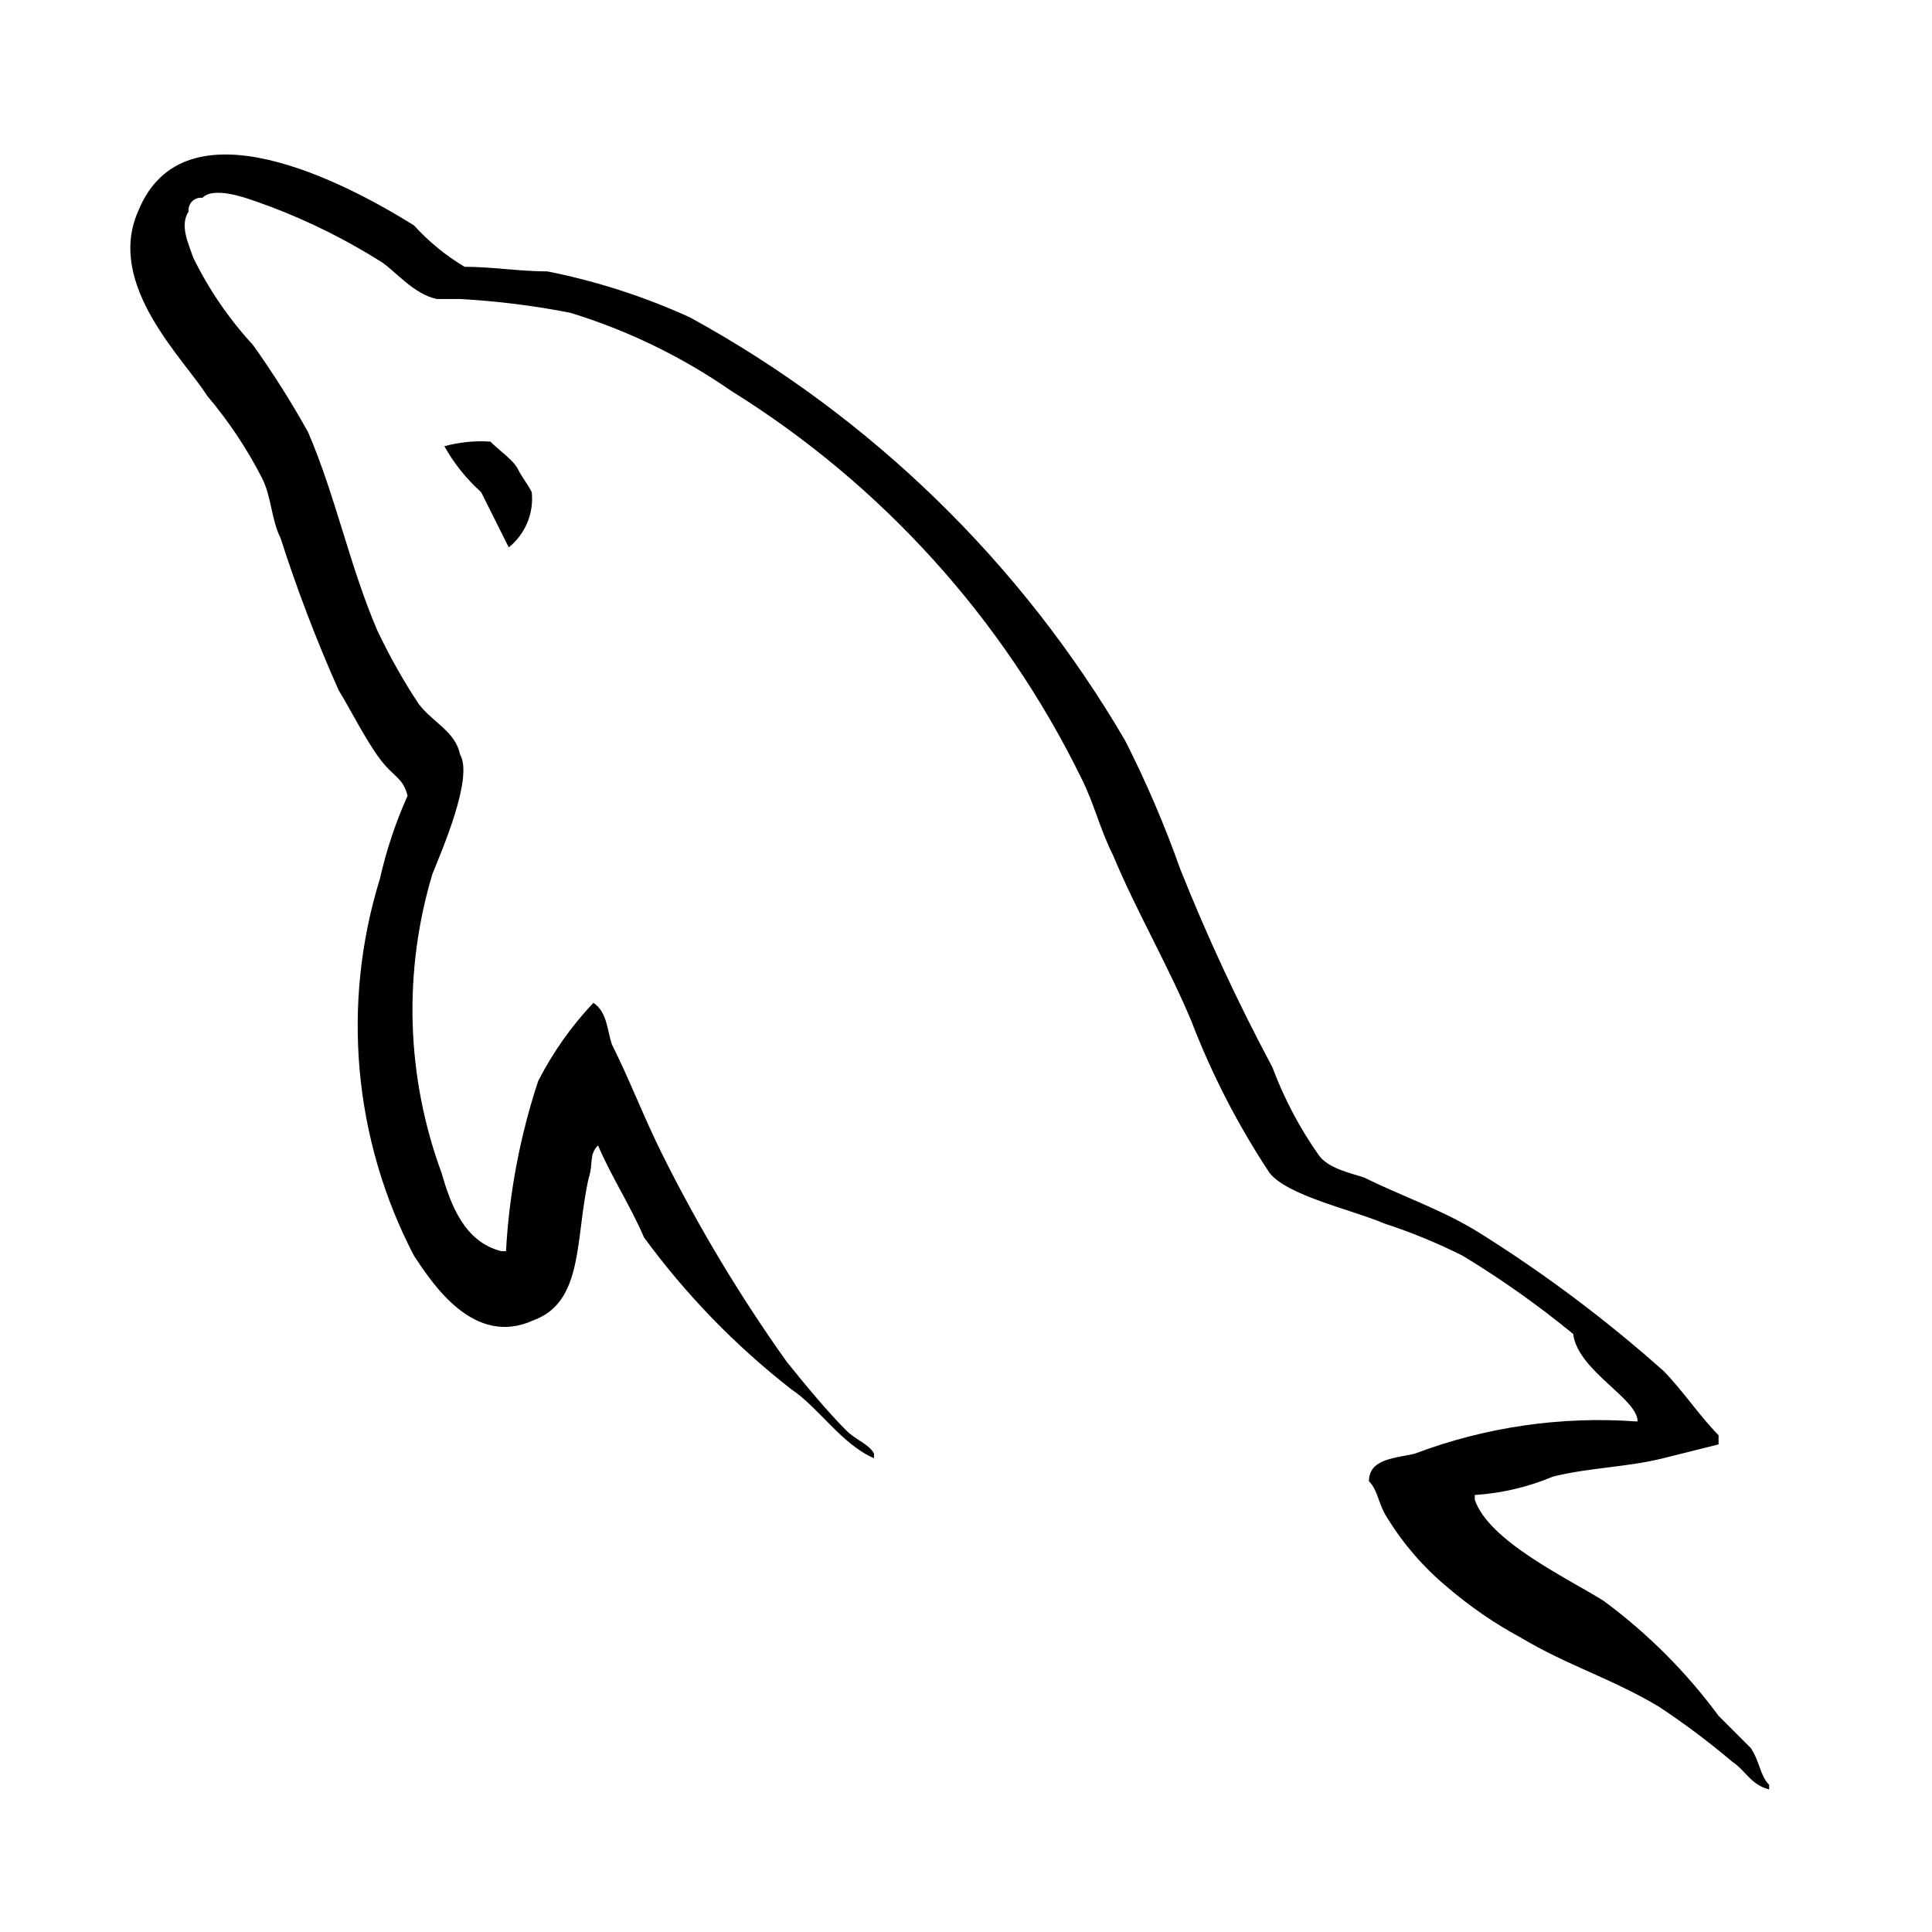
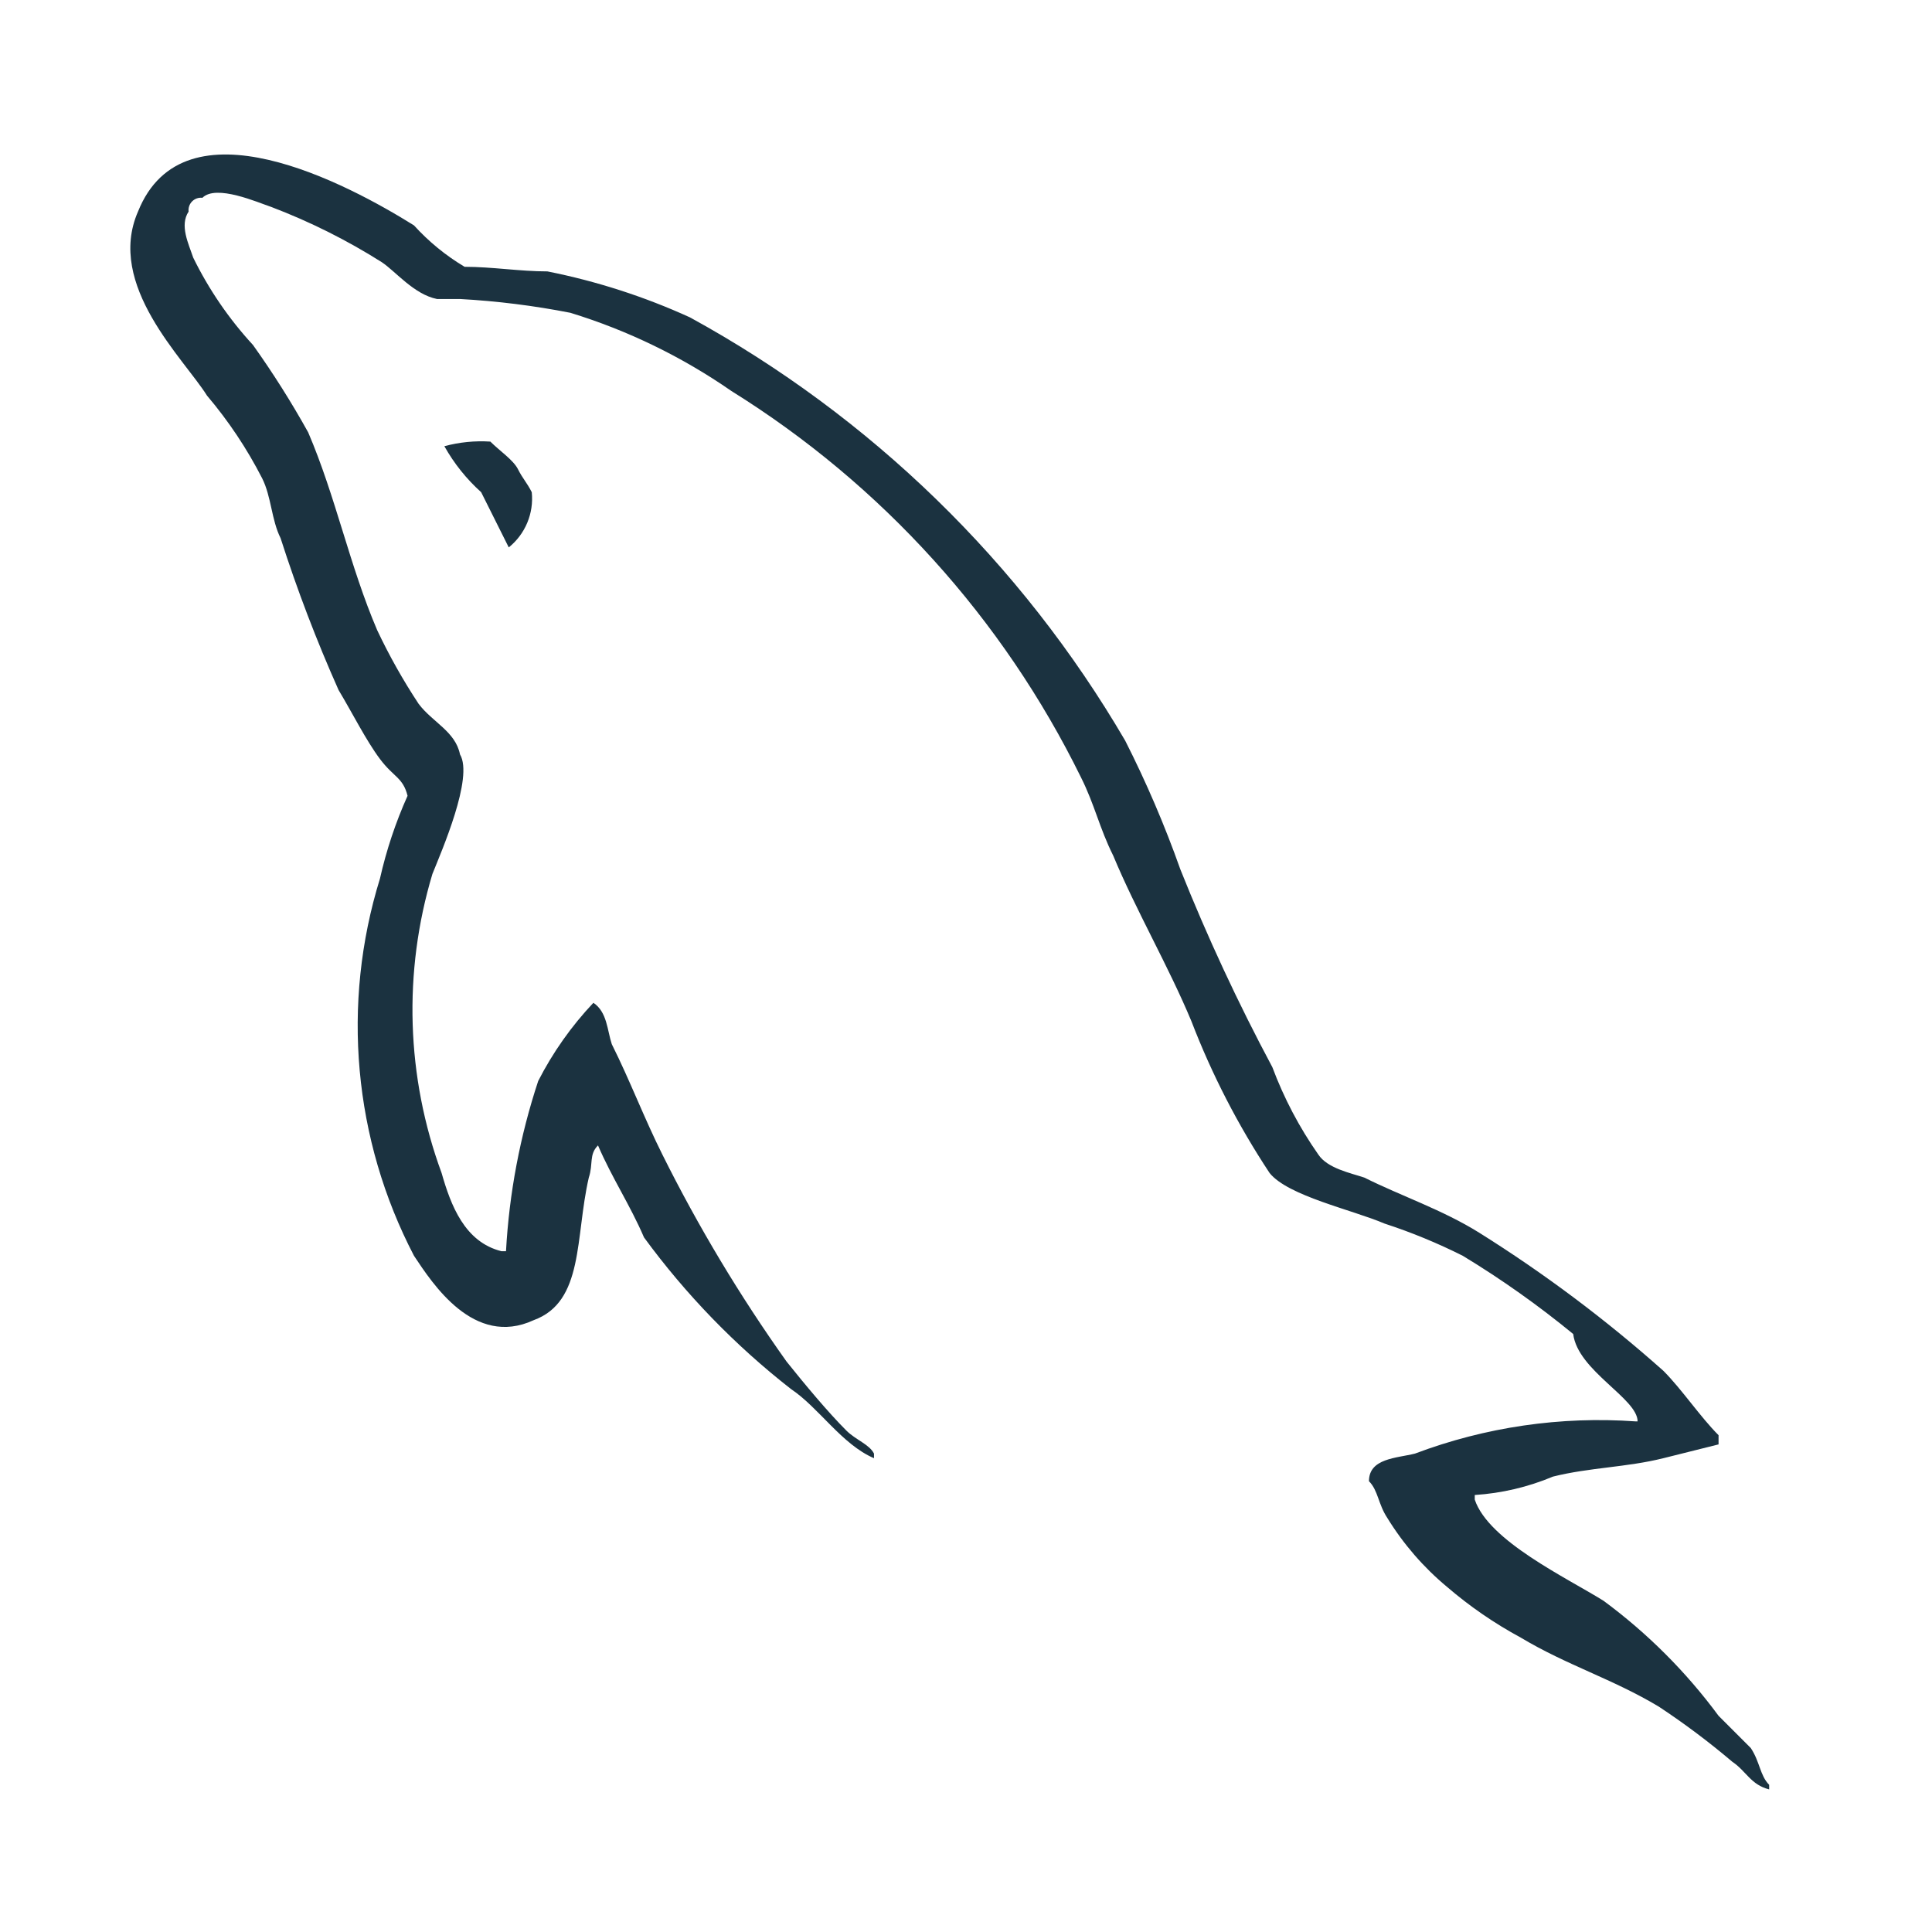
<svg xmlns="http://www.w3.org/2000/svg" viewBox="0 0 42 42">
-   <path d="M10.66 9.6a3.08 3.08 0 0 0-1 .1 3.92 3.92 0 0 0 .8 1l.6 1.2a1.36 1.36 0 0 0 .5-1.2c-.1-.2-.2-.3-.3-.5s-.4-.4-.6-.6" />
-   <path d="M35.56 30.9a11.32 11.32 0 0 0-4.8.7c-.4.1-1 .1-1 .6.2.2.2.5.4.8a6.1 6.1 0 0 0 1.3 1.5 9.06 9.06 0 0 0 1.6 1.1c1 .6 2 .9 3 1.5a16.67 16.67 0 0 1 1.6 1.2c.3.2.4.5.8.6v-.1c-.2-.2-.2-.5-.4-.8l-.7-.7a11.85 11.85 0 0 0-2.5-2.5c-.8-.5-2.5-1.3-2.8-2.2v-.1a5.26 5.26 0 0 0 1.7-.4c.8-.2 1.6-.2 2.4-.4l1.2-.3v-.2c-.4-.4-.8-1-1.2-1.4a29.81 29.81 0 0 0-4-3c-.8-.5-1.7-.8-2.5-1.2-.3-.1-.8-.2-1-.5a8.48 8.48 0 0 1-1-1.9 42.85 42.85 0 0 1-2-4.3 23.58 23.58 0 0 0-1.2-2.8A24.7 24.7 0 0 0 15 6.9a14.08 14.08 0 0 0-3.1-1c-.6 0-1.2-.1-1.8-.1A4.81 4.81 0 0 1 9 4.9C7.56 4 4 2.1 3 4.6c-.7 1.6 1 3.2 1.5 4a9.39 9.39 0 0 1 1.2 1.8c.2.4.2.9.4 1.3A32.35 32.35 0 0 0 7.36 15c.3.5.6 1.1.9 1.5s.5.4.6.8a9.5 9.5 0 0 0-.6 1.8A10.82 10.82 0 0 0 9 27.3c.4.6 1.3 2 2.6 1.4 1.1-.4.9-1.8 1.2-3.1.1-.3 0-.5.2-.7.3.7.7 1.3 1 2a16.68 16.68 0 0 0 3.2 3.3c.6.4 1.1 1.2 1.8 1.5v-.1c-.1-.2-.4-.3-.6-.5-.4-.4-.9-1-1.3-1.5a33.5 33.5 0 0 1-2.7-4.5c-.4-.8-.7-1.6-1.1-2.4-.1-.3-.1-.7-.4-.9a7.35 7.35 0 0 0-1.2 1.7 14.29 14.29 0 0 0-.7 3.7h-.1c-.8-.2-1.1-1-1.3-1.7a10.26 10.26 0 0 1-.2-6.5c.2-.5.9-2.1.6-2.6-.1-.5-.6-.7-.9-1.1a12.9 12.9 0 0 1-.9-1.6c-.6-1.4-.9-2.9-1.5-4.3a19.92 19.92 0 0 0-1.2-1.9 8 8 0 0 1-1.3-1.9c-.1-.3-.3-.7-.1-1a.27.27 0 0 1 .3-.3c.3-.3 1.2.1 1.5.2a13.43 13.43 0 0 1 2.4 1.2c.3.2.7.7 1.2.8h.5a17.48 17.48 0 0 1 2.4.3 12.65 12.65 0 0 1 3.5 1.7 20.59 20.59 0 0 1 7.6 8.4c.3.6.4 1.1.7 1.7.5 1.2 1.2 2.4 1.7 3.6a17.1 17.1 0 0 0 1.7 3.3c.4.5 1.8.8 2.5 1.1a12.2 12.2 0 0 1 1.7.7 20.71 20.71 0 0 1 2.4 1.7c.1.8 1.4 1.4 1.4 1.9" />
+   <path fill="#1B3240" d="M10.66 9.6a3.08 3.08 0 0 0-1 .1 3.92 3.92 0 0 0 .8 1l.6 1.2a1.36 1.36 0 0 0 .5-1.2c-.1-.2-.2-.3-.3-.5s-.4-.4-.6-.6" />
+   <path fill="#1B3240" d="M35.56 30.9a11.32 11.32 0 0 0-4.8.7c-.4.1-1 .1-1 .6.2.2.2.5.4.8a6.1 6.1 0 0 0 1.3 1.5 9.06 9.06 0 0 0 1.6 1.1c1 .6 2 .9 3 1.5a16.67 16.67 0 0 1 1.6 1.2c.3.2.4.5.8.6v-.1c-.2-.2-.2-.5-.4-.8l-.7-.7a11.85 11.85 0 0 0-2.5-2.5c-.8-.5-2.5-1.3-2.8-2.2v-.1a5.26 5.26 0 0 0 1.7-.4c.8-.2 1.6-.2 2.4-.4l1.2-.3v-.2c-.4-.4-.8-1-1.2-1.4a29.81 29.81 0 0 0-4-3c-.8-.5-1.7-.8-2.5-1.2-.3-.1-.8-.2-1-.5a8.48 8.48 0 0 1-1-1.9 42.85 42.85 0 0 1-2-4.3 23.58 23.58 0 0 0-1.2-2.8A24.7 24.7 0 0 0 15 6.9a14.08 14.08 0 0 0-3.1-1c-.6 0-1.2-.1-1.8-.1A4.81 4.81 0 0 1 9 4.9C7.56 4 4 2.1 3 4.6c-.7 1.6 1 3.2 1.5 4a9.39 9.39 0 0 1 1.2 1.8c.2.4.2.9.4 1.3A32.35 32.35 0 0 0 7.36 15c.3.5.6 1.1.9 1.5s.5.4.6.8a9.5 9.5 0 0 0-.6 1.8A10.82 10.82 0 0 0 9 27.3c.4.6 1.3 2 2.6 1.4 1.1-.4.9-1.8 1.2-3.1.1-.3 0-.5.2-.7.3.7.7 1.3 1 2a16.68 16.68 0 0 0 3.2 3.3c.6.4 1.1 1.2 1.8 1.5v-.1c-.1-.2-.4-.3-.6-.5-.4-.4-.9-1-1.3-1.5a33.5 33.5 0 0 1-2.7-4.5c-.4-.8-.7-1.6-1.1-2.4-.1-.3-.1-.7-.4-.9a7.35 7.35 0 0 0-1.2 1.7 14.29 14.29 0 0 0-.7 3.7h-.1c-.8-.2-1.1-1-1.3-1.7a10.26 10.26 0 0 1-.2-6.5c.2-.5.9-2.1.6-2.6-.1-.5-.6-.7-.9-1.1a12.9 12.9 0 0 1-.9-1.6c-.6-1.4-.9-2.9-1.5-4.3a19.92 19.92 0 0 0-1.2-1.9 8 8 0 0 1-1.3-1.9c-.1-.3-.3-.7-.1-1a.27.27 0 0 1 .3-.3c.3-.3 1.2.1 1.5.2a13.43 13.43 0 0 1 2.4 1.2c.3.2.7.7 1.2.8h.5a17.48 17.48 0 0 1 2.4.3 12.65 12.65 0 0 1 3.5 1.7 20.59 20.59 0 0 1 7.6 8.4c.3.6.4 1.1.7 1.7.5 1.2 1.2 2.4 1.7 3.6a17.1 17.1 0 0 0 1.7 3.3c.4.5 1.8.8 2.5 1.1a12.2 12.2 0 0 1 1.7.7 20.71 20.71 0 0 1 2.4 1.7c.1.8 1.4 1.4 1.4 1.9" />
</svg>
